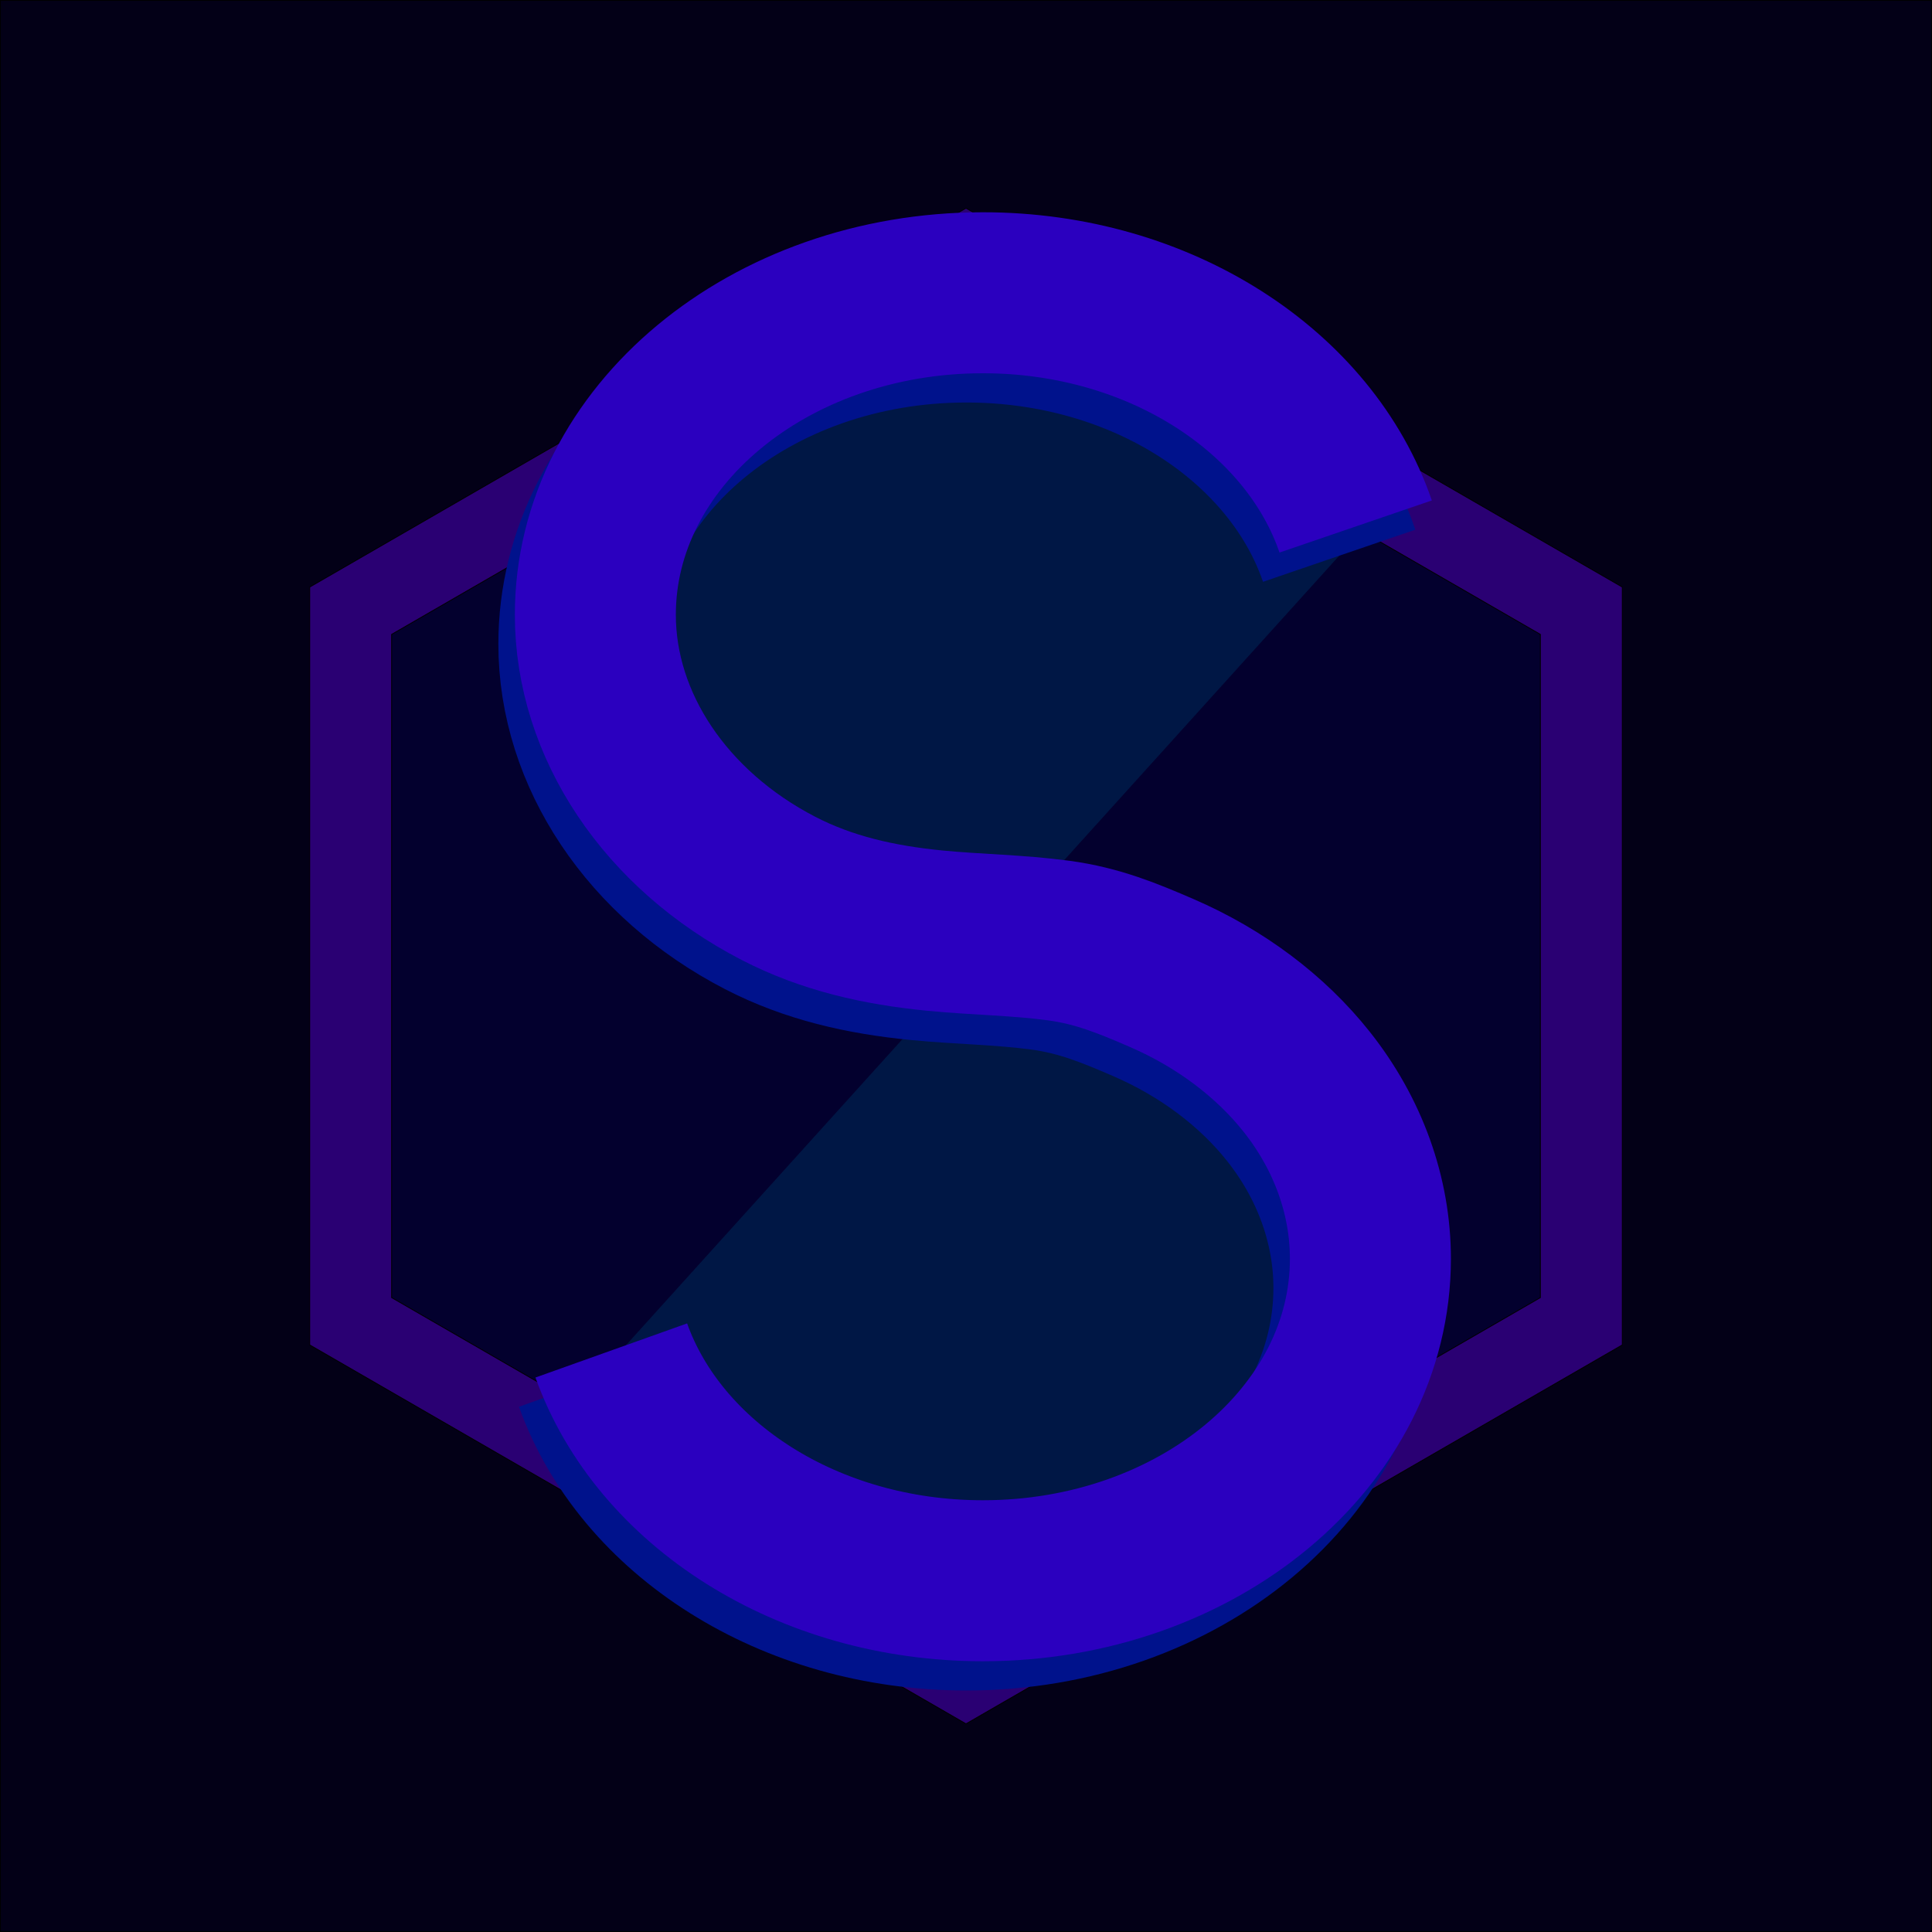
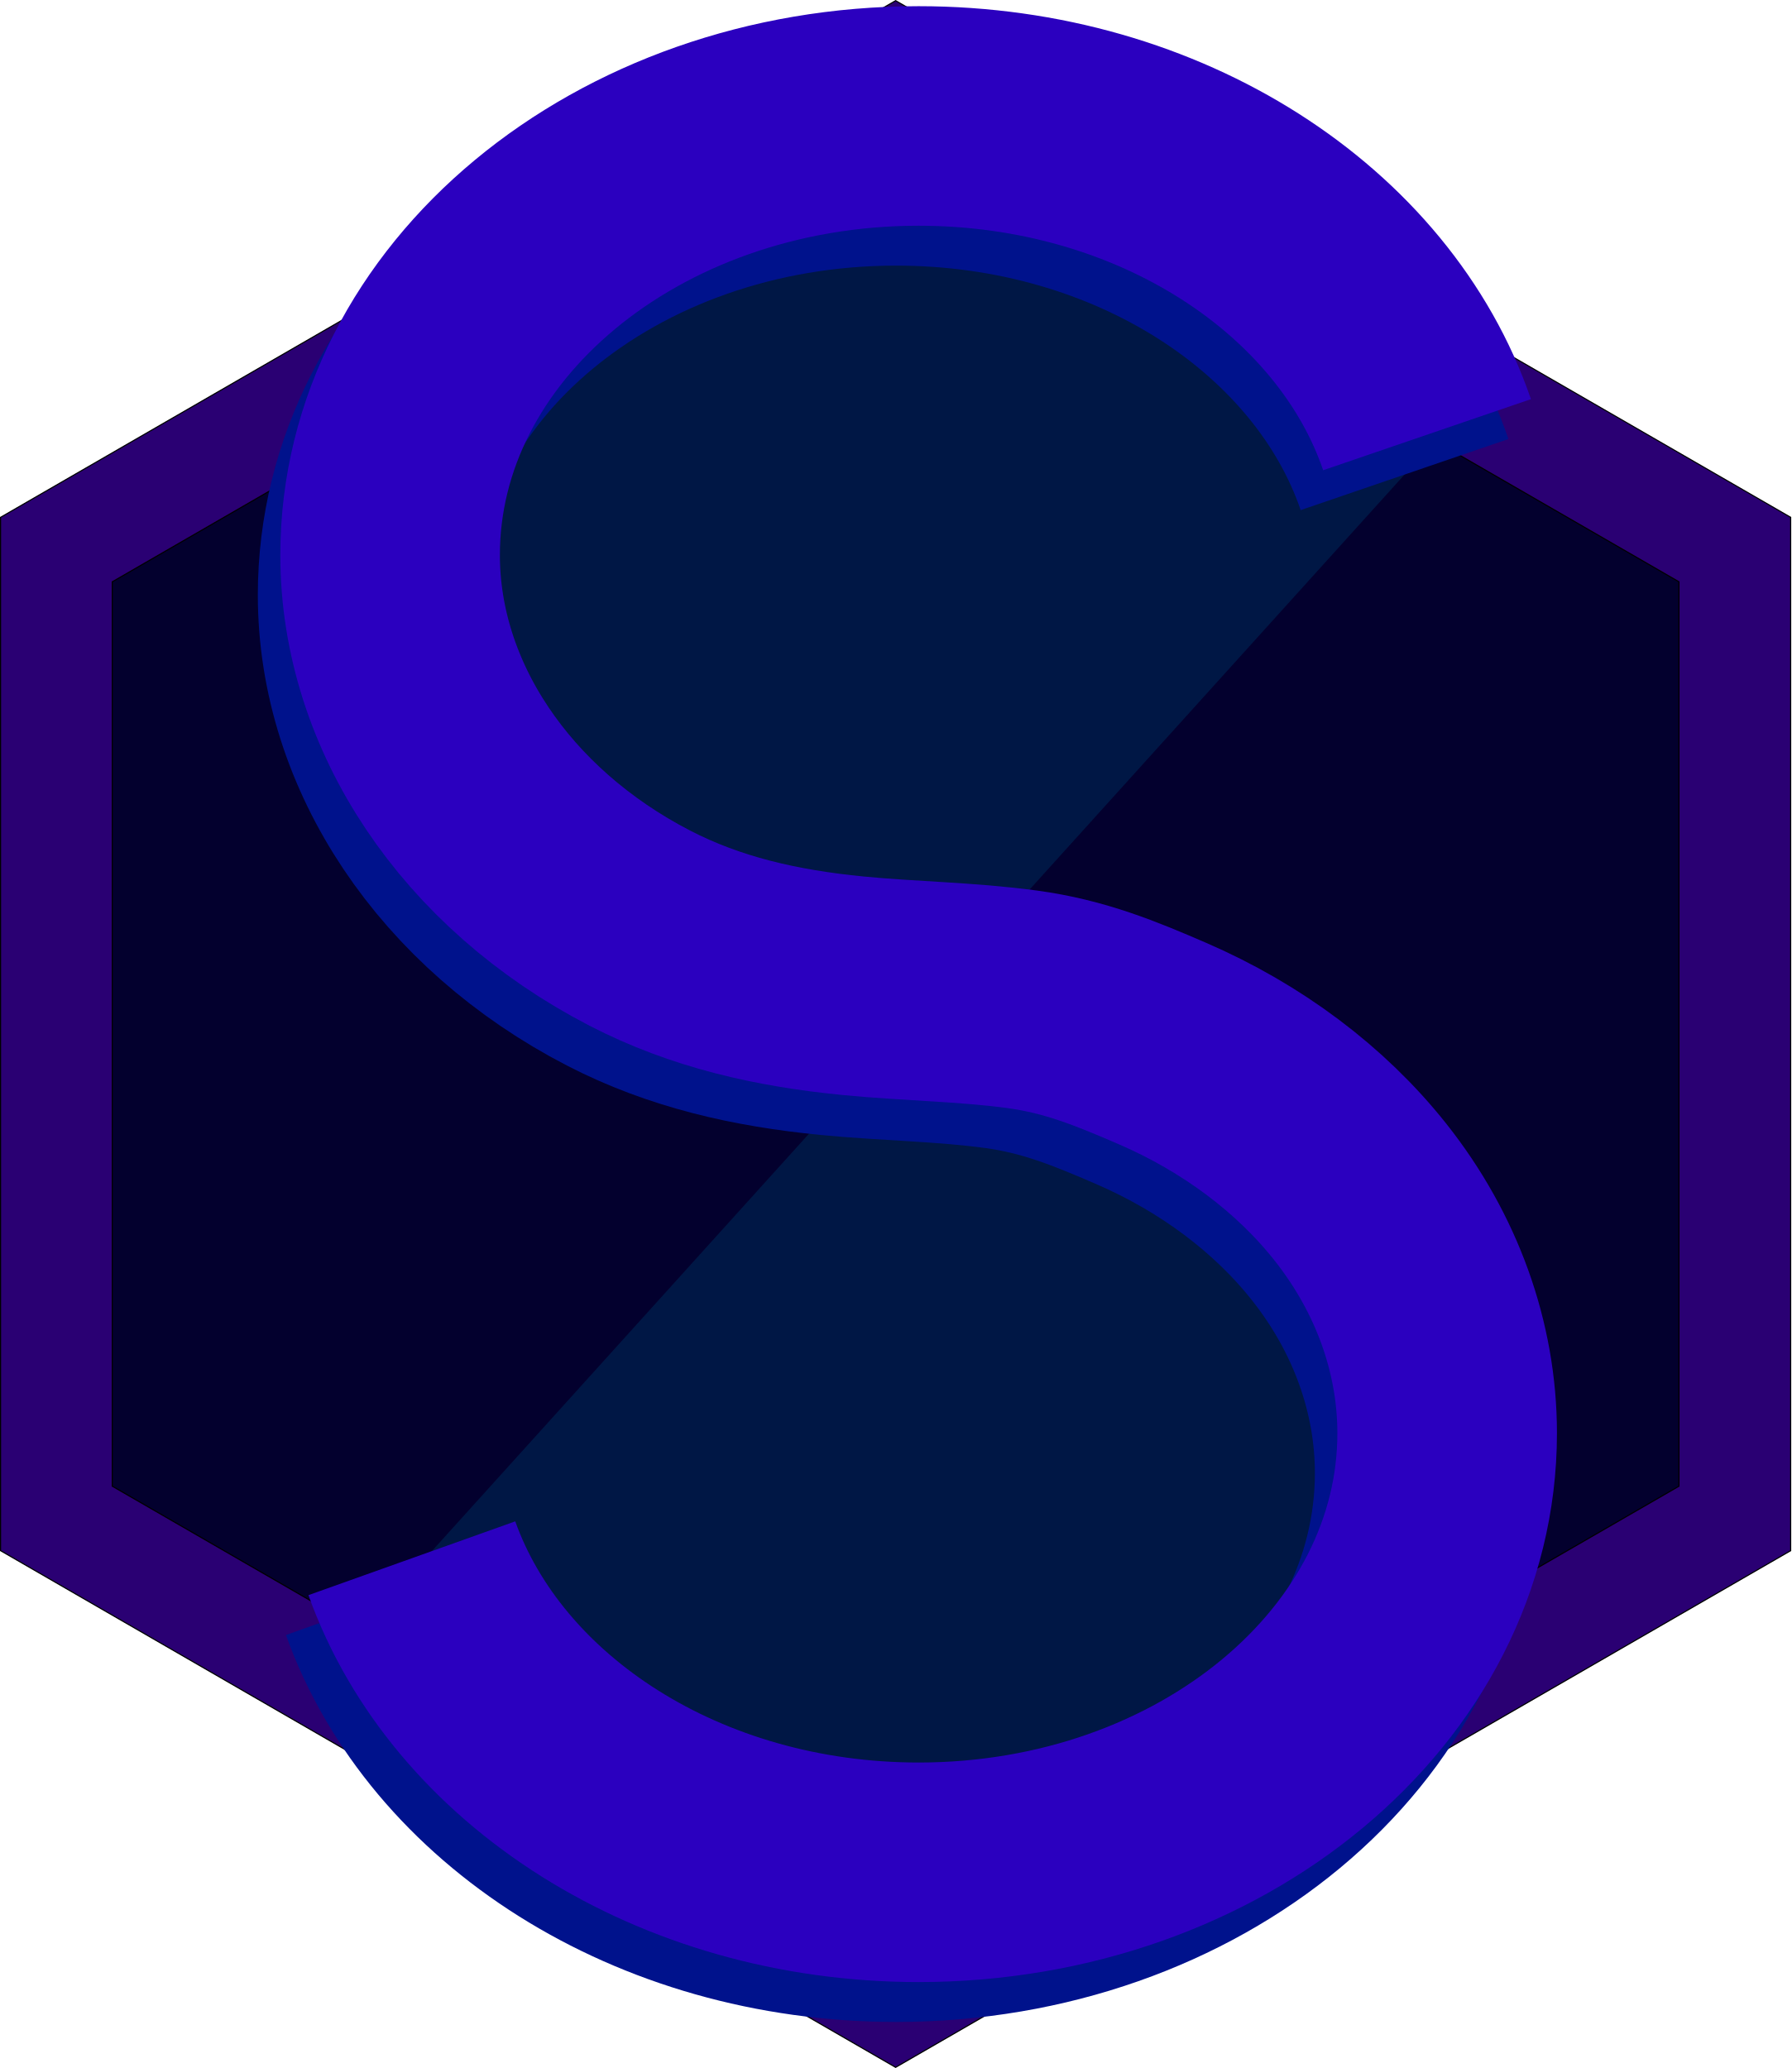
- <svg xmlns="http://www.w3.org/2000/svg" id="Layer_1" viewBox="0 0 2400 2400">
+ <svg xmlns="http://www.w3.org/2000/svg" id="Layer_1" viewBox="0 0 1631.52 1883.92">
  <defs>
-     <style>.cls-1,.cls-2,.cls-3,.cls-4{stroke-width:0px;}.cls-5{fill:#001745;stroke:#00128c;}.cls-5,.cls-6{stroke-miterlimit:10;stroke-width:200px;}.cls-2{fill:#2a0073;}.cls-3{fill:#03002e;}.cls-4{fill:#030017;}.cls-6{fill:none;stroke:#2b00bf;}</style>
+     <style>.cls-1,.cls-2,.cls-3{stroke-width:0px;}.cls-4{fill:#001745;stroke:#00128c;}.cls-4,.cls-5{stroke-miterlimit:10;stroke-width:200px;}.cls-2{fill:#2a0073;}.cls-3{fill:#03002e;}.cls-5{fill:none;stroke:#2b00bf;}</style>
  </defs>
-   <rect class="cls-4" x=".5" y=".5" width="2399" height="2399" />
-   <path class="cls-1" d="m2399,1v2398H1V1h2398m1-1H0v2400h2400V0h0Z" />
-   <polygon class="cls-2" points="384.74 1670.69 384.74 729.31 1200 258.62 2015.26 729.31 2015.26 1670.69 1200 2141.38 384.74 1670.69" />
-   <path class="cls-1" d="m1200,259.2l814.76,470.4v940.8l-814.76,470.4-814.76-470.4v-940.8l814.76-470.4m0-1.15l-815.76,470.98v941.96l815.76,470.98,815.76-470.98v-941.96l-815.76-470.98h0Z" />
-   <polygon class="cls-3" points="486.49 1611.94 486.49 788.06 1200 376.11 1913.51 788.06 1913.51 1611.94 1200 2023.89 486.49 1611.94" />
-   <path class="cls-1" d="m1200,376.69l713.01,411.65v823.31l-713.01,411.65-713.01-411.65v-823.31l713.01-411.65m0-1.15l-714.01,412.23v824.46l714.01,412.23,714.01-412.23v-824.46l-714.01-412.23h0Z" />
-   <path class="cls-5" d="m738.89,1713.91c59.04,165.42,243.36,286.09,461.6,286.09,265.87,0,481.4-179.09,481.4-400,0-77.84-27.6-154.85-79.17-219.85-45.06-56.81-107.56-103.73-180.2-135.15-42.11-18.22-79.71-33.74-127.45-40.22-50.99-6.92-102.83-7.38-154.08-12.38-70.02-6.84-134.42-21.46-194.58-52.57-140.14-72.5-227.33-202.63-227.33-339.82,0-220.91,215.53-400,481.4-400,220.11,0,405.73,122.75,463.09,290.36" />
-   <path class="cls-6" d="m759.37,1677.58c59.04,165.42,243.36,286.09,461.6,286.09,265.87,0,481.4-179.09,481.4-400,0-77.84-27.6-154.85-79.17-219.85-45.06-56.81-107.56-103.73-180.2-135.15-42.11-18.22-79.71-33.74-127.45-40.22-50.99-6.92-102.83-7.38-154.08-12.38-70.02-6.84-134.42-21.46-194.58-52.57-140.14-72.5-227.33-202.63-227.33-339.82,0-220.91,215.53-400,481.4-400,220.11,0,405.73,122.75,463.09,290.36" />
+   <polygon class="cls-2" points=".5 1412.65 .5 471.27 815.76 .58 1631.02 471.27 1631.02 1412.65 815.76 1883.34 .5 1412.65" />
+   <path class="cls-1" d="m815.76,1.15l814.76,470.4v940.8l-814.76,470.4L1,1412.36V471.56L815.76,1.15m0-1.15L0,470.98v941.96l815.76,470.98,815.76-470.98V470.98L815.76,0h0Z" />
+   <polygon class="cls-3" points="102.26 1353.9 102.26 530.02 815.76 118.07 1529.27 530.02 1529.27 1353.9 815.76 1765.84 102.26 1353.9" />
+   <path class="cls-1" d="m815.76,118.65l713.01,411.65v823.31l-713.01,411.65L102.76,1353.61v-823.31L815.76,118.65m0-1.15L101.76,529.73v824.46l714.01,412.23,714.01-412.23v-824.46L815.76,117.5h0Z" />
+   <path class="cls-4" d="m354.65,1455.87c59.04,165.42,243.36,286.09,461.6,286.09,265.87,0,481.4-179.09,481.4-400,0-77.84-27.6-154.85-79.17-219.85-45.06-56.81-107.56-103.73-180.2-135.15-42.11-18.22-79.71-33.74-127.45-40.22-50.99-6.92-102.83-7.38-154.08-12.38-70.02-6.84-134.42-21.46-194.58-52.57-140.14-72.5-227.33-202.63-227.33-339.82,0-220.91,215.53-400,481.4-400,220.11,0,405.73,122.75,463.09,290.36" />
+   <path class="cls-5" d="m375.13,1419.54c59.04,165.42,243.36,286.09,461.6,286.09,265.87,0,481.4-179.09,481.4-400,0-77.84-27.6-154.85-79.17-219.85-45.06-56.81-107.56-103.73-180.2-135.15-42.11-18.22-79.71-33.74-127.45-40.22-50.99-6.92-102.83-7.38-154.08-12.38-70.02-6.84-134.42-21.46-194.58-52.57-140.14-72.5-227.33-202.63-227.33-339.82,0-220.91,215.53-400,481.4-400,220.11,0,405.73,122.75,463.09,290.36" />
</svg>
